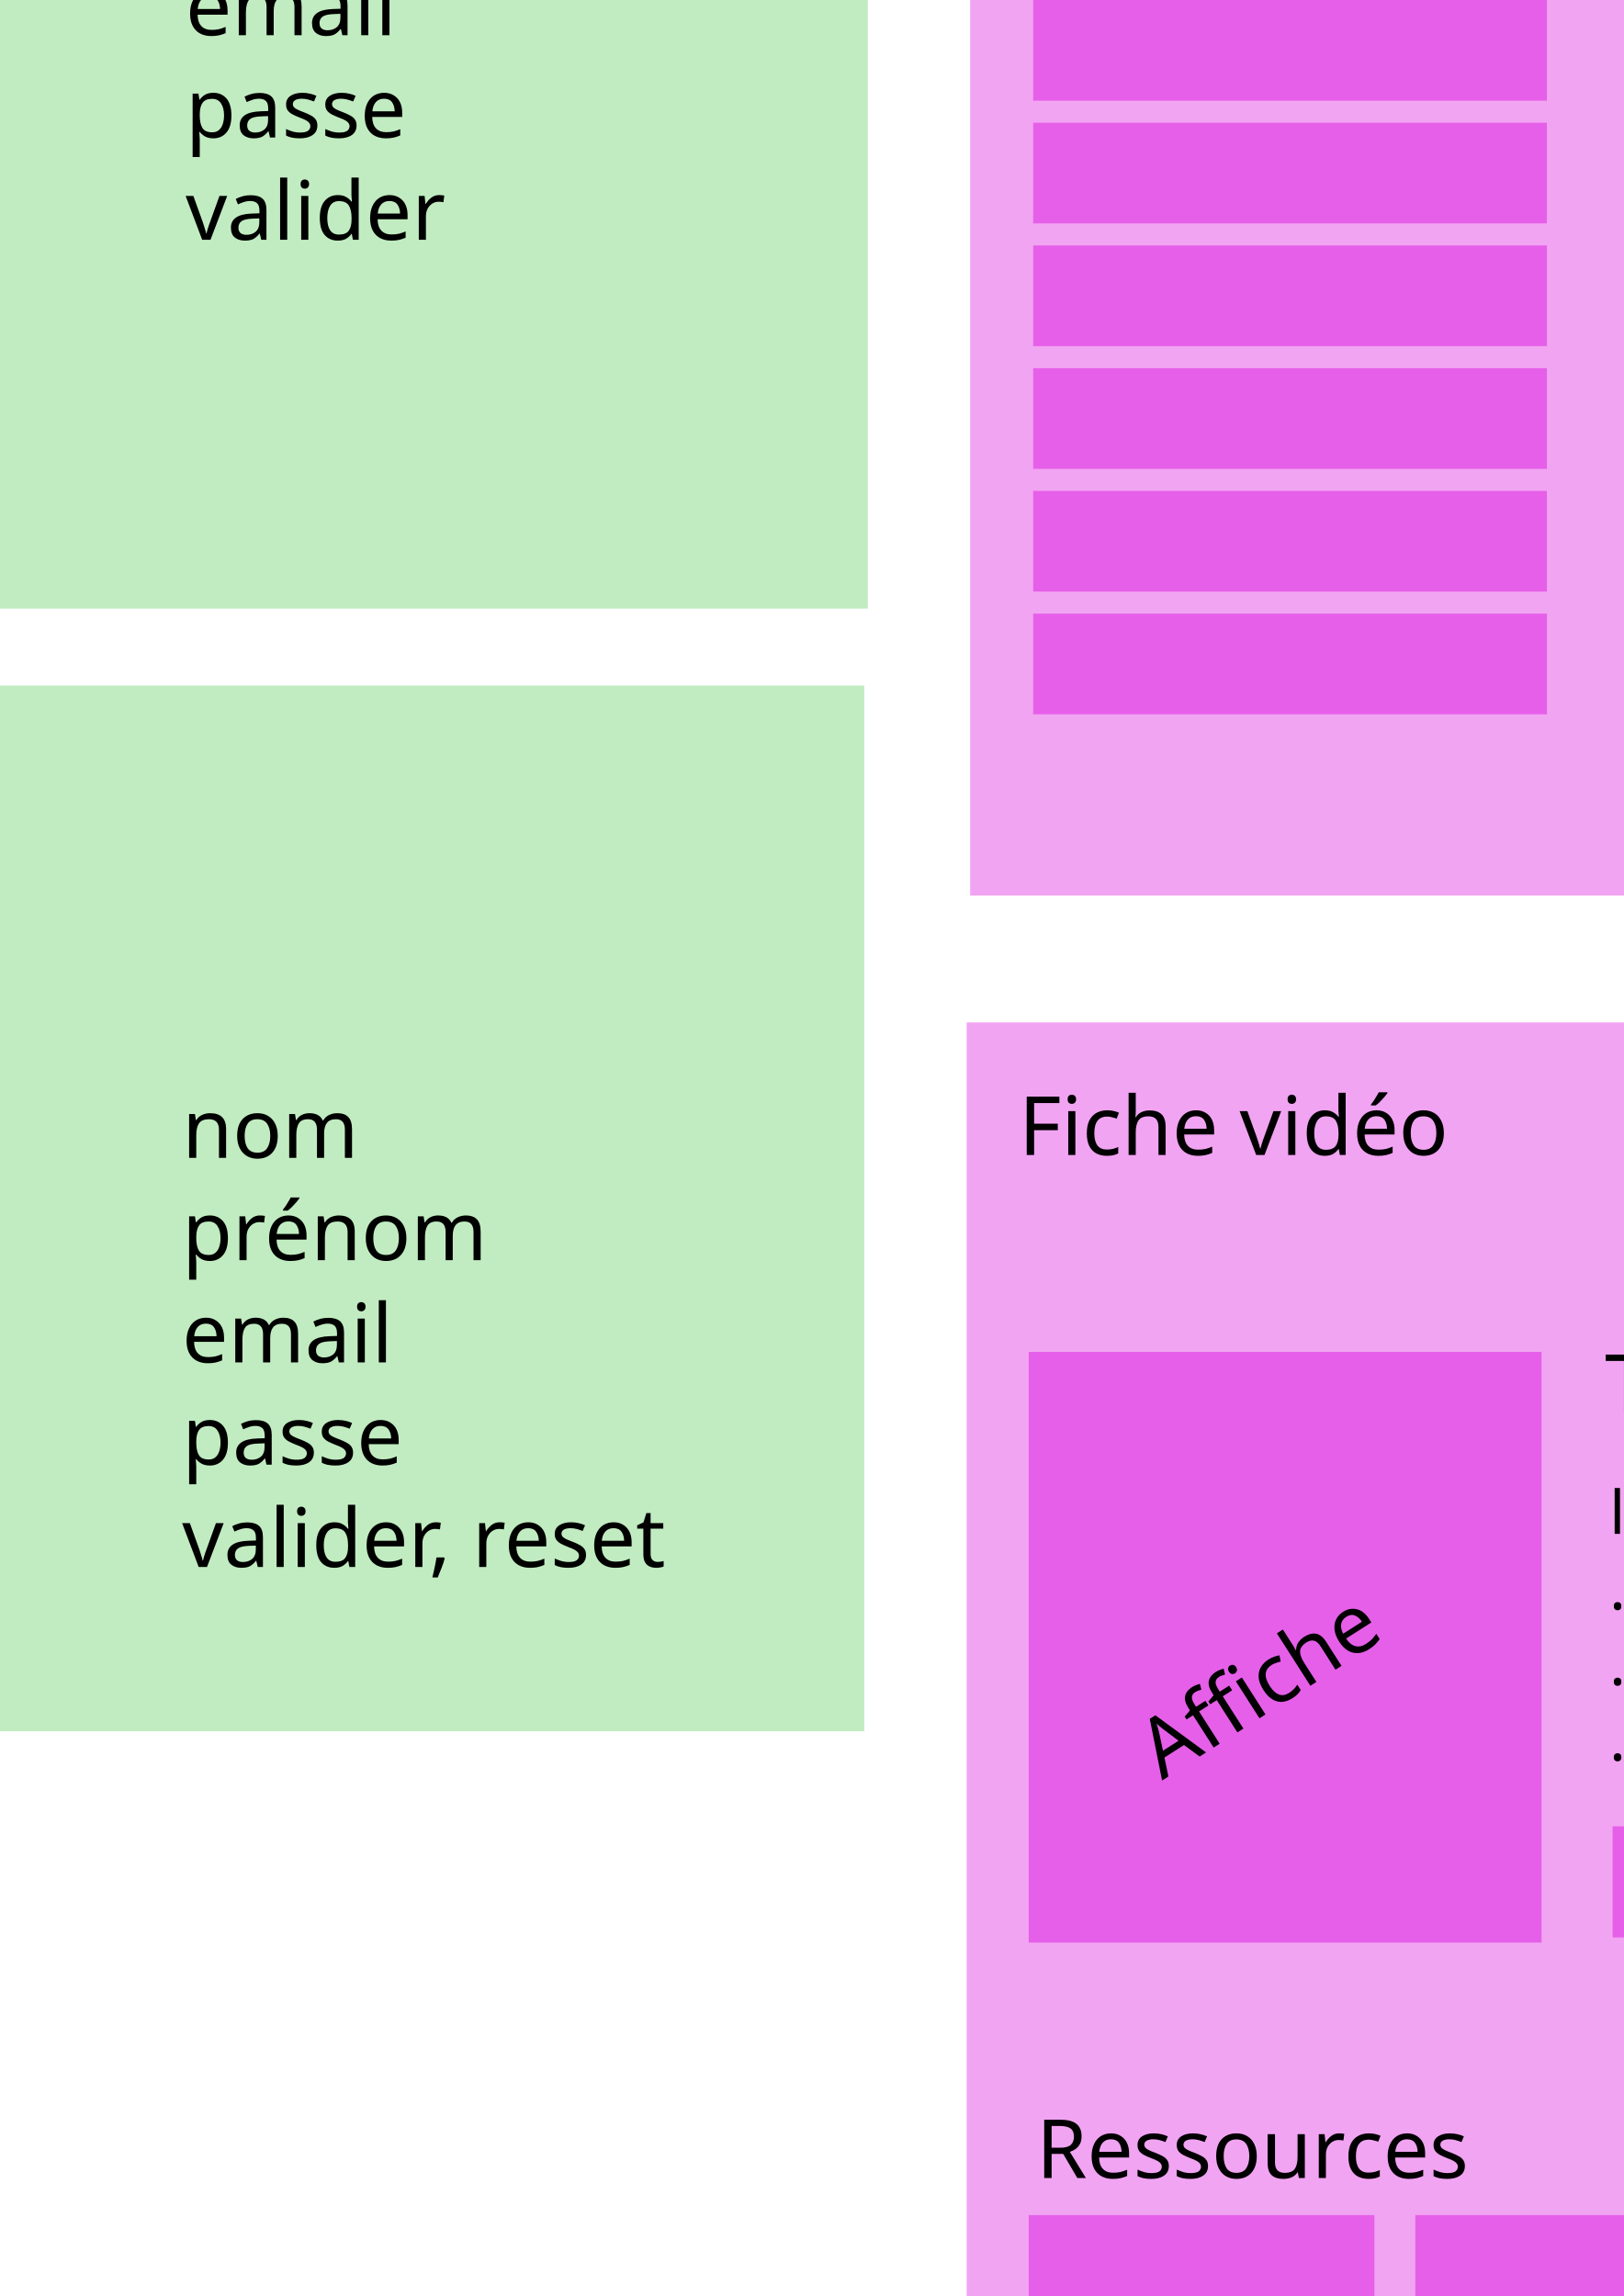
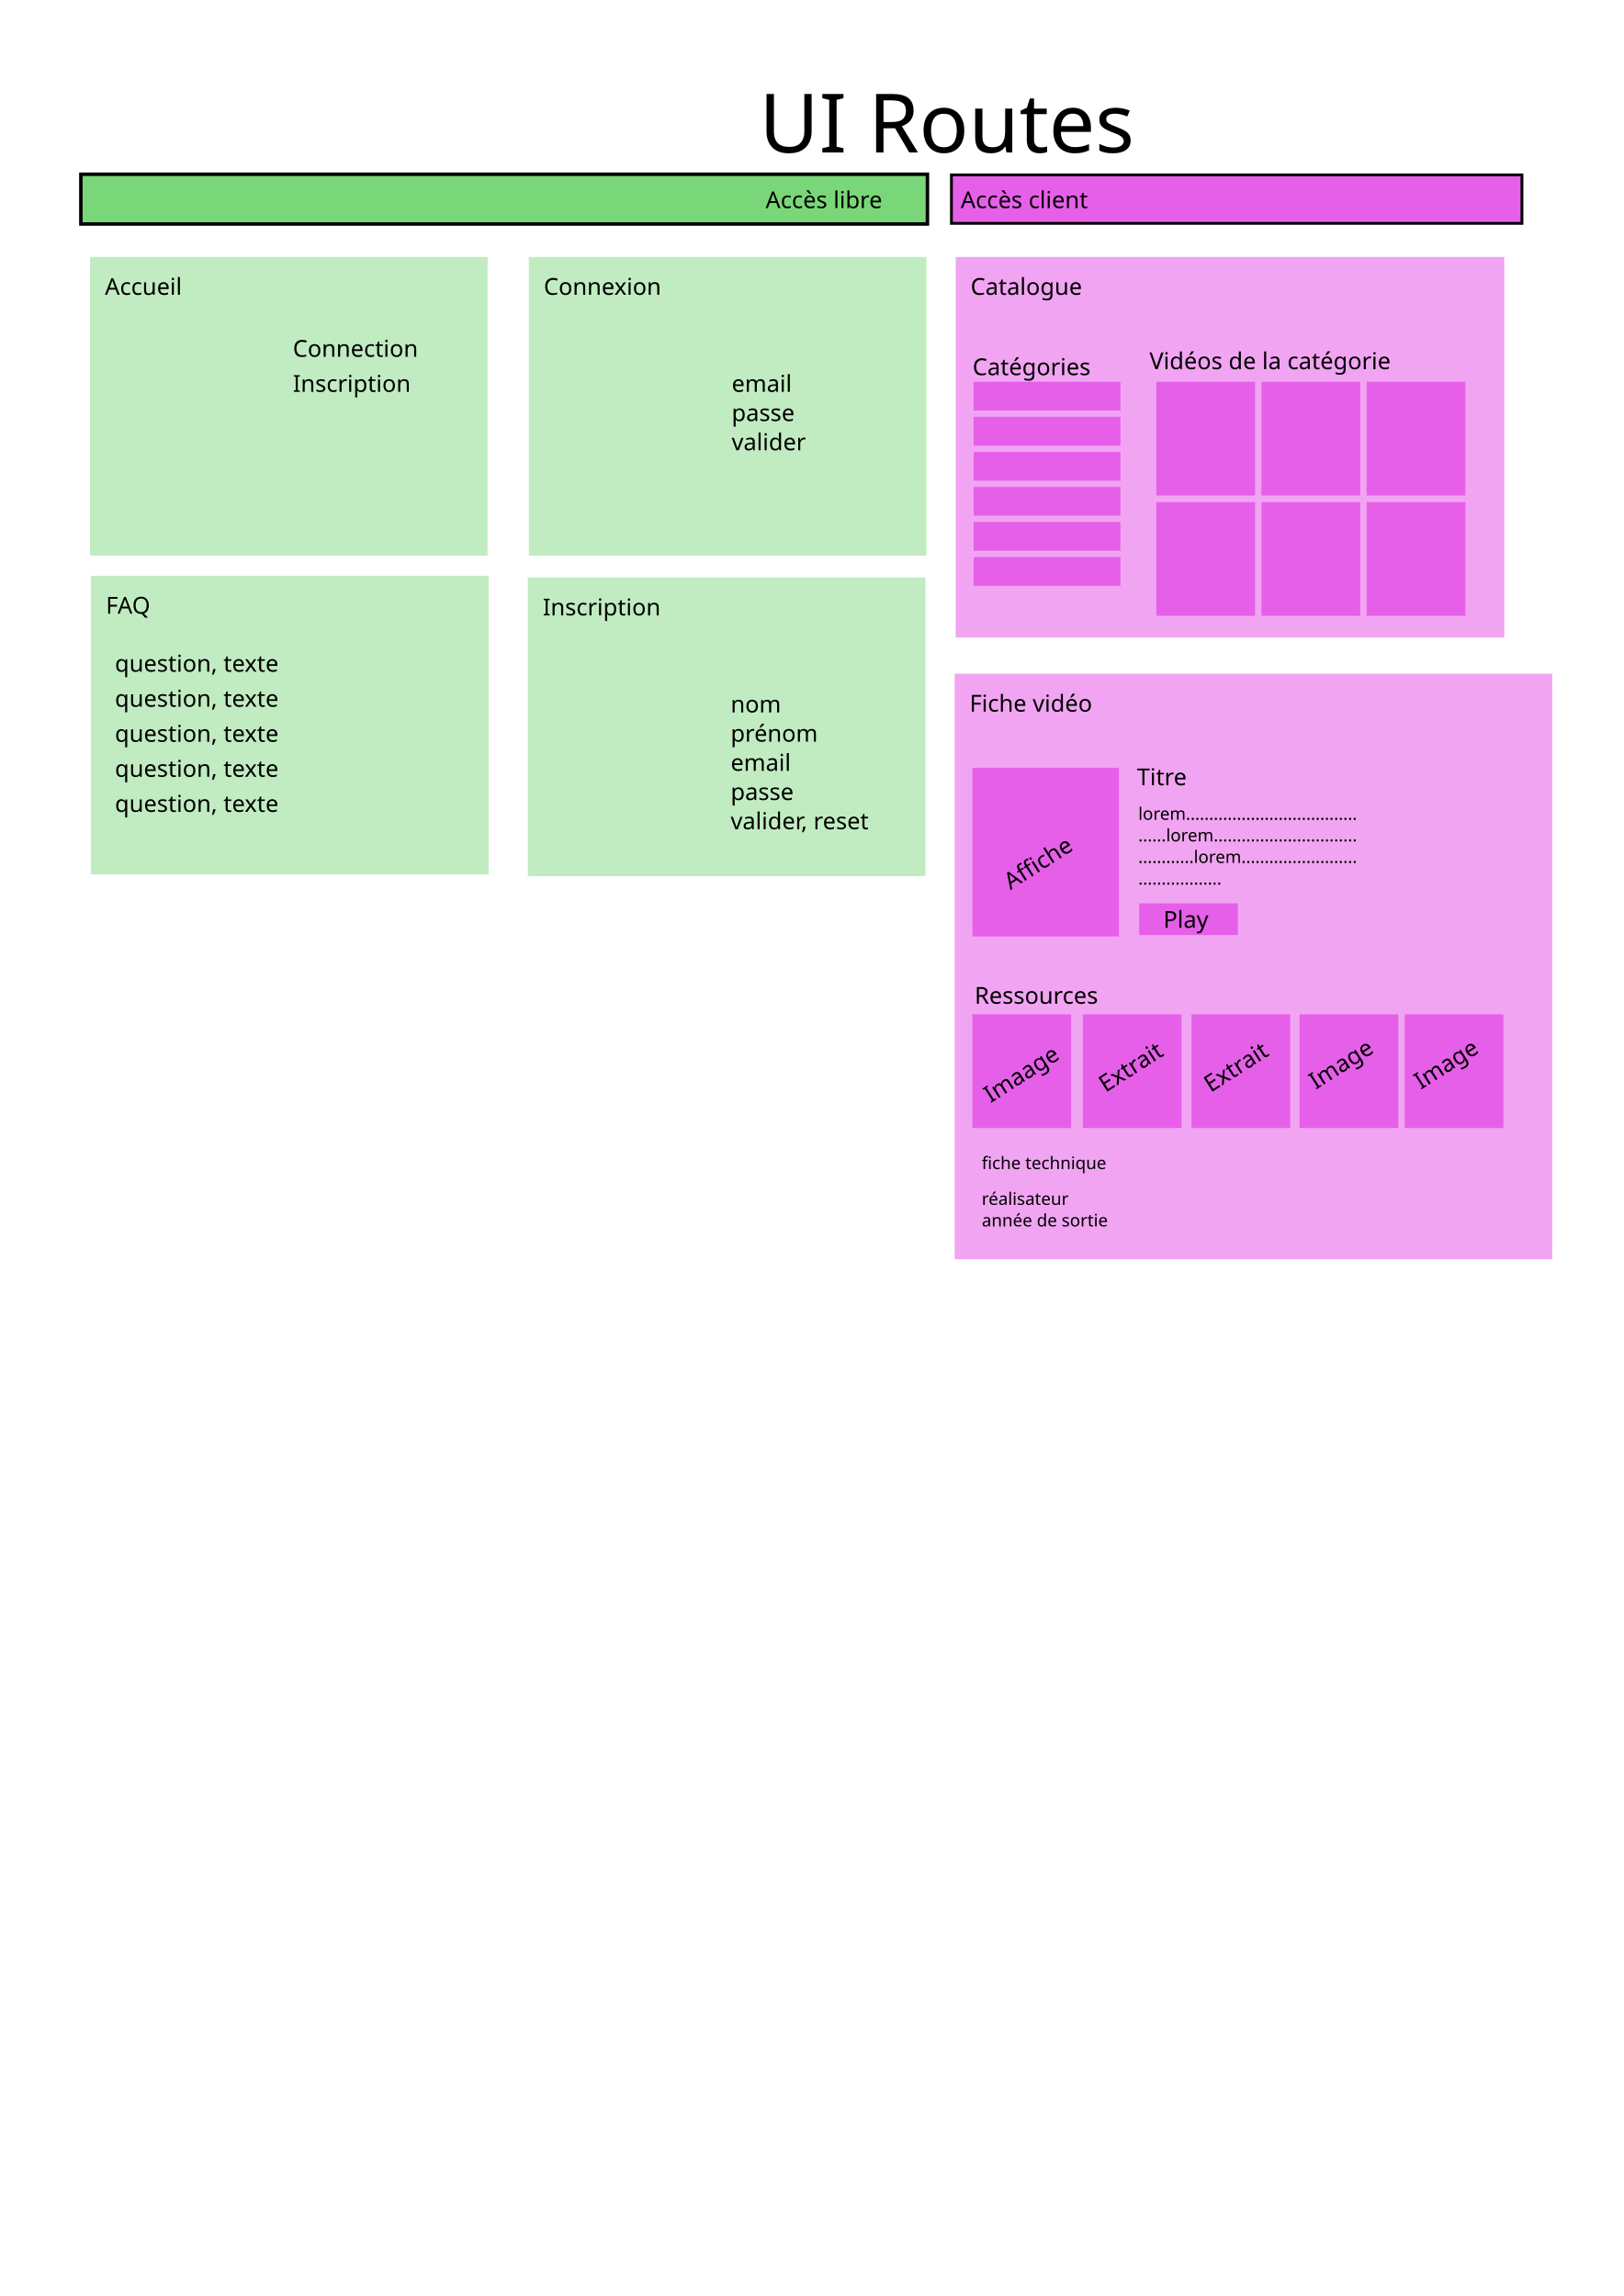
<svg xmlns="http://www.w3.org/2000/svg" width="210mm" height="297mm" viewBox="0 0 210 297" version="1.1" id="svg5">
  <defs id="defs2" />
  <g id="layer2">
-     <rect style="fill:#79d779;fill-opacity:1;stroke:#000000;stroke-width:1.576;stroke-miterlimit:4;stroke-dasharray:none;stroke-opacity:1" id="rect21070" width="383.423" height="22.529" x="-270.743" y="-94.009" />
-     <rect style="fill:#c1ecc1;fill-opacity:1;stroke:none;stroke-width:2.646;stroke-miterlimit:4;stroke-dasharray:none" id="rect5256" width="180.084" height="135.262" x="-266.6" y="-56.539" />
-     <text xml:space="preserve" style="font-style:normal;font-weight:normal;font-size:10.583px;line-height:1.25;font-family:sans-serif;fill:#000000;fill-opacity:1;stroke:none;stroke-width:0.265" x="-259.863" y="-39.389" id="text7521">
-       <tspan id="tspan7519" style="stroke-width:0.265" x="-259.863" y="-39.389">Accueil</tspan>
+     <rect style="fill:#79d779;fill-opacity:1;stroke:#000000;stroke-width:0.45;stroke-miterlimit:4;stroke-dasharray:none;stroke-opacity:1" id="rect21070" width="109.49" height="6.433" x="10.46" y="22.541" />
+     <rect style="fill:#c1ecc1;fill-opacity:1;stroke:none;stroke-width:0.756;stroke-miterlimit:4;stroke-dasharray:none" id="rect5256" width="51.425" height="38.625" x="11.643" y="33.241" />
+     <text xml:space="preserve" style="font-style:normal;font-weight:normal;font-size:3.022px;line-height:1.25;font-family:sans-serif;fill:#000000;fill-opacity:1;stroke:none;stroke-width:0.076" x="13.567" y="38.139" id="text7521">
+       <tspan id="tspan7519" style="stroke-width:0.076" x="13.567" y="38.139">Accueil</tspan>
    </text>
-     <text xml:space="preserve" style="font-style:normal;font-weight:normal;font-size:10.583px;line-height:1.25;font-family:sans-serif;fill:#000000;fill-opacity:1;stroke:none;stroke-width:0.265" x="-174.748" y="-11.319" id="text10003">
-       <tspan id="tspan10001" style="stroke-width:0.265" x="-174.748" y="-11.319">Connection</tspan>
+     <text xml:space="preserve" style="font-style:normal;font-weight:normal;font-size:3.022px;line-height:1.25;font-family:sans-serif;fill:#000000;fill-opacity:1;stroke:none;stroke-width:0.076" x="37.872" y="46.154" id="text10003">
+       <tspan id="tspan10001" style="stroke-width:0.076" x="37.872" y="46.154">Connection</tspan>
    </text>
-     <text xml:space="preserve" style="font-style:normal;font-weight:normal;font-size:10.583px;line-height:1.25;font-family:sans-serif;fill:#000000;fill-opacity:1;stroke:none;stroke-width:0.265" x="-174.748" y="4.556" id="text10999">
-       <tspan id="tspan10997" style="stroke-width:0.265" x="-174.748" y="4.556">Inscription</tspan>
+     <text xml:space="preserve" style="font-style:normal;font-weight:normal;font-size:3.022px;line-height:1.25;font-family:sans-serif;fill:#000000;fill-opacity:1;stroke:none;stroke-width:0.076" x="37.872" y="50.687" id="text10999">
+       <tspan id="tspan10997" style="stroke-width:0.076" x="37.872" y="50.687">Inscription</tspan>
    </text>
-     <rect style="fill:#c1ecc1;fill-opacity:1;stroke:none;stroke-width:2.646;stroke-miterlimit:4;stroke-dasharray:none" id="rect12071" width="180.084" height="135.262" x="-67.846" y="-56.539" />
-     <text xml:space="preserve" style="font-style:normal;font-weight:normal;font-size:10.583px;line-height:1.25;font-family:sans-serif;fill:#000000;fill-opacity:1;stroke:none;stroke-width:0.265" x="-61.109" y="-39.389" id="text12075">
-       <tspan id="tspan12073" style="stroke-width:0.265" x="-61.109" y="-39.389">Connexion</tspan>
+     <rect style="fill:#c1ecc1;fill-opacity:1;stroke:none;stroke-width:0.756;stroke-miterlimit:4;stroke-dasharray:none" id="rect12071" width="51.425" height="38.625" x="68.399" y="33.241" />
+     <text xml:space="preserve" style="font-style:normal;font-weight:normal;font-size:3.022px;line-height:1.25;font-family:sans-serif;fill:#000000;fill-opacity:1;stroke:none;stroke-width:0.076" x="70.323" y="38.139" id="text12075">
+       <tspan id="tspan12073" style="stroke-width:0.076" x="70.323" y="38.139">Connexion</tspan>
    </text>
-     <text xml:space="preserve" style="font-style:normal;font-weight:normal;font-size:10.583px;line-height:1.25;font-family:sans-serif;fill:#000000;fill-opacity:1;stroke:none;stroke-width:0.265" x="24.007" y="4.556" id="text12083">
-       <tspan id="tspan12081" style="stroke-width:0.265" x="24.007" y="4.556">email</tspan>
-       <tspan style="stroke-width:0.265" x="24.007" y="17.786" id="tspan12663">passe</tspan>
-       <tspan style="stroke-width:0.265" x="24.007" y="31.015" id="tspan12665">valider</tspan>
+     <text xml:space="preserve" style="font-style:normal;font-weight:normal;font-size:3.022px;line-height:1.25;font-family:sans-serif;fill:#000000;fill-opacity:1;stroke:none;stroke-width:0.076" x="94.628" y="50.687" id="text12083">
+       <tspan id="tspan12081" style="stroke-width:0.076" x="94.628" y="50.687">email</tspan>
+       <tspan style="stroke-width:0.076" x="94.628" y="54.465" id="tspan12663">passe</tspan>
+       <tspan style="stroke-width:0.076" x="94.628" y="58.243" id="tspan12665">valider</tspan>
    </text>
-     <rect style="fill:#c1ecc1;fill-opacity:1;stroke:none;stroke-width:2.646;stroke-miterlimit:4;stroke-dasharray:none" id="rect13077" width="180.084" height="135.262" x="-68.299" y="88.684" />
-     <text xml:space="preserve" style="font-style:normal;font-weight:normal;font-size:10.583px;line-height:1.25;font-family:sans-serif;fill:#000000;fill-opacity:1;stroke:none;stroke-width:0.265" x="-61.562" y="105.834" id="text13081">
-       <tspan id="tspan13079" style="stroke-width:0.265" x="-61.562" y="105.834">Inscription</tspan>
+     <rect style="fill:#c1ecc1;fill-opacity:1;stroke:none;stroke-width:0.756;stroke-miterlimit:4;stroke-dasharray:none" id="rect13077" width="51.425" height="38.625" x="68.27" y="74.711" />
+     <text xml:space="preserve" style="font-style:normal;font-weight:normal;font-size:3.022px;line-height:1.25;font-family:sans-serif;fill:#000000;fill-opacity:1;stroke:none;stroke-width:0.076" x="70.193" y="79.608" id="text13081">
+       <tspan id="tspan13079" style="stroke-width:0.076" x="70.193" y="79.608">Inscription</tspan>
    </text>
-     <text xml:space="preserve" style="font-style:normal;font-weight:normal;font-size:10.583px;line-height:1.25;font-family:sans-serif;fill:#000000;fill-opacity:1;stroke:none;stroke-width:0.265" x="23.554" y="149.779" id="text13089">
-       <tspan style="stroke-width:0.265" x="23.554" y="149.779" id="tspan13087">nom </tspan>
-       <tspan style="stroke-width:0.265" x="23.554" y="163.008" id="tspan16160">prénom</tspan>
-       <tspan style="stroke-width:0.265" x="23.554" y="176.237" id="tspan16162">email</tspan>
-       <tspan style="stroke-width:0.265" x="23.554" y="189.467" id="tspan16166">passe</tspan>
-       <tspan style="stroke-width:0.265" x="23.554" y="202.696" id="tspan16168">valider, reset</tspan>
+     <text xml:space="preserve" style="font-style:normal;font-weight:normal;font-size:3.022px;line-height:1.25;font-family:sans-serif;fill:#000000;fill-opacity:1;stroke:none;stroke-width:0.076" x="94.499" y="92.157" id="text13089">
+       <tspan style="stroke-width:0.076" x="94.499" y="92.157" id="tspan13087">nom </tspan>
+       <tspan style="stroke-width:0.076" x="94.499" y="95.935" id="tspan16160">prénom</tspan>
+       <tspan style="stroke-width:0.076" x="94.499" y="99.713" id="tspan16162">email</tspan>
+       <tspan style="stroke-width:0.076" x="94.499" y="103.49" id="tspan16166">passe</tspan>
+       <tspan style="stroke-width:0.076" x="94.499" y="107.268" id="tspan16168">valider, reset</tspan>
    </text>
-     <text xml:space="preserve" style="font-style:normal;font-weight:normal;font-size:10.583px;line-height:1.25;font-family:sans-serif;fill:#000000;fill-opacity:1;stroke:none;stroke-width:0.265" x="39.389" y="-78.669" id="text20856">
-       <tspan id="tspan20854" style="stroke-width:0.265" x="39.389" y="-78.669">Accès libre</tspan>
+     <text xml:space="preserve" style="font-style:normal;font-weight:normal;font-size:3.022px;line-height:1.25;font-family:sans-serif;fill:#000000;fill-opacity:1;stroke:none;stroke-width:0.076" x="99.021" y="26.922" id="text20856">
+       <tspan id="tspan20854" style="stroke-width:0.076" x="99.021" y="26.922">Accès libre</tspan>
    </text>
-     <rect style="fill:#e65fe9;fill-opacity:1;stroke:#000000;stroke-width:1.277;stroke-miterlimit:4;stroke-dasharray:none;stroke-opacity:1" id="rect21072" width="258.395" height="21.962" x="123.546" y="-93.725" />
-     <text xml:space="preserve" style="font-style:normal;font-weight:normal;font-size:10.583px;line-height:1.25;font-family:sans-serif;fill:#000000;fill-opacity:1;stroke:none;stroke-width:0.265" x="127.736" y="-78.669" id="text21076">
-       <tspan id="tspan21074" style="stroke-width:0.265" x="127.736" y="-78.669">Accès client</tspan>
+     <rect style="fill:#e65fe9;fill-opacity:1;stroke:#000000;stroke-width:0.365;stroke-miterlimit:4;stroke-dasharray:none;stroke-opacity:1" id="rect21072" width="73.787" height="6.271" x="123.053" y="22.622" />
+     <text xml:space="preserve" style="font-style:normal;font-weight:normal;font-size:3.022px;line-height:1.25;font-family:sans-serif;fill:#000000;fill-opacity:1;stroke:none;stroke-width:0.076" x="124.249" y="26.922" id="text21076">
+       <tspan id="tspan21074" style="stroke-width:0.076" x="124.249" y="26.922">Accès client</tspan>
    </text>
-     <rect style="fill:#c1ecc1;fill-opacity:1;stroke:none;stroke-width:2.646;stroke-miterlimit:4;stroke-dasharray:none" id="rect22962" width="180.084" height="135.262" x="-266.148" y="87.886" />
-     <text xml:space="preserve" style="font-style:normal;font-weight:normal;font-size:10.583px;line-height:1.25;font-family:sans-serif;fill:#000000;fill-opacity:1;stroke:none;stroke-width:0.265" x="-259.411" y="105.037" id="text22966">
-       <tspan id="tspan22964" style="stroke-width:0.265" x="-259.411" y="105.037">FAQ</tspan>
+     <rect style="fill:#c1ecc1;fill-opacity:1;stroke:none;stroke-width:0.756;stroke-miterlimit:4;stroke-dasharray:none" id="rect22962" width="51.425" height="38.625" x="11.772" y="74.483" />
+     <text xml:space="preserve" style="font-style:normal;font-weight:normal;font-size:3.022px;line-height:1.25;font-family:sans-serif;fill:#000000;fill-opacity:1;stroke:none;stroke-width:0.076" x="13.696" y="79.381" id="text22966">
+       <tspan id="tspan22964" style="stroke-width:0.076" x="13.696" y="79.381">FAQ</tspan>
    </text>
-     <text xml:space="preserve" style="font-style:normal;font-weight:normal;font-size:10.583px;line-height:1.25;font-family:sans-serif;fill:#000000;fill-opacity:1;stroke:none;stroke-width:0.265" x="-255.336" y="131.325" id="text22974">
-       <tspan style="stroke-width:0.265" x="-255.336" y="131.325" id="tspan22972">question, texte</tspan>
+     <text xml:space="preserve" style="font-style:normal;font-weight:normal;font-size:3.022px;line-height:1.25;font-family:sans-serif;fill:#000000;fill-opacity:1;stroke:none;stroke-width:0.076" x="14.859" y="86.887" id="text22974">
+       <tspan style="stroke-width:0.076" x="14.859" y="86.887" id="tspan22972">question, texte</tspan>
    </text>
-     <text xml:space="preserve" style="font-style:normal;font-weight:normal;font-size:10.583px;line-height:1.25;font-family:sans-serif;fill:#000000;fill-opacity:1;stroke:none;stroke-width:0.265" x="-255.336" y="147.2" id="text24375">
-       <tspan style="stroke-width:0.265" x="-255.336" y="147.2" id="tspan24373">question, texte</tspan>
+     <text xml:space="preserve" style="font-style:normal;font-weight:normal;font-size:3.022px;line-height:1.25;font-family:sans-serif;fill:#000000;fill-opacity:1;stroke:none;stroke-width:0.076" x="14.859" y="91.421" id="text24375">
+       <tspan style="stroke-width:0.076" x="14.859" y="91.421" id="tspan24373">question, texte</tspan>
    </text>
-     <text xml:space="preserve" style="font-style:normal;font-weight:normal;font-size:10.583px;line-height:1.25;font-family:sans-serif;fill:#000000;fill-opacity:1;stroke:none;stroke-width:0.265" x="-255.336" y="163.075" id="text24379">
-       <tspan style="stroke-width:0.265" x="-255.336" y="163.075" id="tspan24377">question, texte</tspan>
+     <text xml:space="preserve" style="font-style:normal;font-weight:normal;font-size:3.022px;line-height:1.25;font-family:sans-serif;fill:#000000;fill-opacity:1;stroke:none;stroke-width:0.076" x="14.859" y="95.954" id="text24379">
+       <tspan style="stroke-width:0.076" x="14.859" y="95.954" id="tspan24377">question, texte</tspan>
    </text>
-     <text xml:space="preserve" style="font-style:normal;font-weight:normal;font-size:10.583px;line-height:1.25;font-family:sans-serif;fill:#000000;fill-opacity:1;stroke:none;stroke-width:0.265" x="-255.336" y="178.95" id="text24383">
-       <tspan style="stroke-width:0.265" x="-255.336" y="178.95" id="tspan24381">question, texte</tspan>
+     <text xml:space="preserve" style="font-style:normal;font-weight:normal;font-size:3.022px;line-height:1.25;font-family:sans-serif;fill:#000000;fill-opacity:1;stroke:none;stroke-width:0.076" x="14.859" y="100.487" id="text24383">
+       <tspan style="stroke-width:0.076" x="14.859" y="100.487" id="tspan24381">question, texte</tspan>
    </text>
-     <text xml:space="preserve" style="font-style:normal;font-weight:normal;font-size:10.583px;line-height:1.25;font-family:sans-serif;fill:#000000;fill-opacity:1;stroke:none;stroke-width:0.265" x="-255.336" y="194.825" id="text24387">
-       <tspan style="stroke-width:0.265" x="-255.336" y="194.825" id="tspan24385">question, texte</tspan>
+     <text xml:space="preserve" style="font-style:normal;font-weight:normal;font-size:3.022px;line-height:1.25;font-family:sans-serif;fill:#000000;fill-opacity:1;stroke:none;stroke-width:0.076" x="14.859" y="105.02" id="text24387">
+       <tspan style="stroke-width:0.076" x="14.859" y="105.02" id="tspan24385">question, texte</tspan>
    </text>
-     <rect style="fill:#f1a4f2;fill-opacity:1;stroke:none;stroke-width:3.508;stroke-miterlimit:4;stroke-dasharray:none" id="rect24481" width="248.448" height="172.387" x="125.476" y="-56.539" />
-     <text xml:space="preserve" style="font-style:normal;font-weight:normal;font-size:10.583px;line-height:1.25;font-family:sans-serif;fill:#000000;fill-opacity:1;stroke:none;stroke-width:0.265" x="132.213" y="-39.389" id="text24485">
-       <tspan id="tspan24483" style="stroke-width:0.265" x="132.213" y="-39.389">Catalogue</tspan>
+     <rect style="fill:#f1a4f2;fill-opacity:1;stroke:none;stroke-width:1.002;stroke-miterlimit:4;stroke-dasharray:none" id="rect24481" width="70.947" height="49.227" x="123.604" y="33.241" />
+     <text xml:space="preserve" style="font-style:normal;font-weight:normal;font-size:3.022px;line-height:1.25;font-family:sans-serif;fill:#000000;fill-opacity:1;stroke:none;stroke-width:0.076" x="125.528" y="38.139" id="text24485">
+       <tspan id="tspan24483" style="stroke-width:0.076" x="125.528" y="38.139">Catalogue</tspan>
    </text>
-     <text xml:space="preserve" style="font-style:normal;font-weight:normal;font-size:10.583px;line-height:1.25;font-family:sans-serif;fill:#000000;fill-opacity:1;stroke:none;stroke-width:0.265" x="133.118" y="-2.999" id="text29279">
-       <tspan id="tspan29277" style="stroke-width:0.265" x="133.118" y="-2.999">Catégories</tspan>
+     <text xml:space="preserve" style="font-style:normal;font-weight:normal;font-size:3.022px;line-height:1.25;font-family:sans-serif;fill:#000000;fill-opacity:1;stroke:none;stroke-width:0.076" x="125.786" y="48.53" id="text29279">
+       <tspan id="tspan29277" style="stroke-width:0.076" x="125.786" y="48.53">Catégories</tspan>
    </text>
-     <rect style="fill:#e65fe9;fill-opacity:1;stroke:none;stroke-width:0.499;stroke-miterlimit:4;stroke-dasharray:none" id="rect29925" width="66.445" height="13.022" x="133.625" y="0" />
-     <rect style="fill:#e65fe9;fill-opacity:1;stroke:none;stroke-width:0.499;stroke-miterlimit:4;stroke-dasharray:none" id="rect30056" width="66.445" height="13.022" x="133.625" y="15.875" />
-     <rect style="fill:#e65fe9;fill-opacity:1;stroke:none;stroke-width:0.499;stroke-miterlimit:4;stroke-dasharray:none" id="rect30058" width="66.445" height="13.022" x="133.625" y="31.75" />
-     <rect style="fill:#e65fe9;fill-opacity:1;stroke:none;stroke-width:0.499;stroke-miterlimit:4;stroke-dasharray:none" id="rect30060" width="66.445" height="13.022" x="133.625" y="47.625" />
-     <text xml:space="preserve" style="font-style:normal;font-weight:normal;font-size:10.583px;line-height:1.25;font-family:sans-serif;fill:#000000;fill-opacity:1;stroke:none;stroke-width:0.265" x="213.254" y="-5.715" id="text30064">
-       <tspan id="tspan30062" style="stroke-width:0.265" x="213.254" y="-5.715">Vidéos de la catégorie</tspan>
+     <rect style="fill:#e65fe9;fill-opacity:1;stroke:none;stroke-width:0.142;stroke-miterlimit:4;stroke-dasharray:none" id="rect29925" width="18.974" height="3.718" x="125.931" y="49.386" />
+     <rect style="fill:#e65fe9;fill-opacity:1;stroke:none;stroke-width:0.142;stroke-miterlimit:4;stroke-dasharray:none" id="rect30056" width="18.974" height="3.718" x="125.931" y="53.92" />
+     <rect style="fill:#e65fe9;fill-opacity:1;stroke:none;stroke-width:0.142;stroke-miterlimit:4;stroke-dasharray:none" id="rect30058" width="18.974" height="3.718" x="125.931" y="58.453" />
+     <rect style="fill:#e65fe9;fill-opacity:1;stroke:none;stroke-width:0.142;stroke-miterlimit:4;stroke-dasharray:none" id="rect30060" width="18.974" height="3.718" x="125.931" y="62.986" />
+     <text xml:space="preserve" style="font-style:normal;font-weight:normal;font-size:3.022px;line-height:1.25;font-family:sans-serif;fill:#000000;fill-opacity:1;stroke:none;stroke-width:0.076" x="148.67" y="47.754" id="text30064">
+       <tspan id="tspan30062" style="stroke-width:0.076" x="148.67" y="47.754">Vidéos de la catégorie</tspan>
    </text>
-     <rect style="fill:#e65fe9;fill-opacity:1;stroke:none;stroke-width:0.814;stroke-miterlimit:4;stroke-dasharray:none" id="rect30564" width="44.714" height="51.505" x="216.35" y="0" />
-     <rect style="fill:#e65fe9;fill-opacity:1;stroke:none;stroke-width:0.814;stroke-miterlimit:4;stroke-dasharray:none" id="rect30566" width="44.714" height="51.505" x="263.975" y="0" />
-     <rect style="fill:#e65fe9;fill-opacity:1;stroke:none;stroke-width:0.814;stroke-miterlimit:4;stroke-dasharray:none" id="rect30568" width="44.714" height="51.505" x="311.6" y="0" />
-     <rect style="fill:#e65fe9;fill-opacity:1;stroke:none;stroke-width:0.814;stroke-miterlimit:4;stroke-dasharray:none" id="rect30570" width="44.714" height="51.505" x="216.35" y="54.504" />
-     <rect style="fill:#e65fe9;fill-opacity:1;stroke:none;stroke-width:0.814;stroke-miterlimit:4;stroke-dasharray:none" id="rect30572" width="44.714" height="51.505" x="263.975" y="54.504" />
-     <rect style="fill:#e65fe9;fill-opacity:1;stroke:none;stroke-width:0.814;stroke-miterlimit:4;stroke-dasharray:none" id="rect30574" width="44.714" height="51.505" x="311.6" y="54.504" />
-     <rect style="fill:#e65fe9;fill-opacity:1;stroke:none;stroke-width:0.499;stroke-miterlimit:4;stroke-dasharray:none" id="rect30576" width="66.445" height="13.022" x="133.625" y="63.5" />
-     <rect style="fill:#e65fe9;fill-opacity:1;stroke:none;stroke-width:0.499;stroke-miterlimit:4;stroke-dasharray:none" id="rect30578" width="66.445" height="13.022" x="133.625" y="79.375" />
-     <rect style="fill:#f1a4f2;fill-opacity:1;stroke:none;stroke-width:4.542;stroke-miterlimit:4;stroke-dasharray:none" id="rect30645" width="270.633" height="265.2" x="125.023" y="132.255" />
-     <text xml:space="preserve" style="font-style:normal;font-weight:normal;font-size:10.583px;line-height:1.25;font-family:sans-serif;fill:#000000;fill-opacity:1;stroke:none;stroke-width:0.265" x="131.76" y="149.405" id="text30649">
-       <tspan id="tspan30647" style="stroke-width:0.265" x="131.76" y="149.405">Fiche vidéo</tspan>
+     <rect style="fill:#e65fe9;fill-opacity:1;stroke:none;stroke-width:0.232;stroke-miterlimit:4;stroke-dasharray:none" id="rect30564" width="12.768" height="14.708" x="149.554" y="49.386" />
+     <rect style="fill:#e65fe9;fill-opacity:1;stroke:none;stroke-width:0.232;stroke-miterlimit:4;stroke-dasharray:none" id="rect30566" width="12.768" height="14.708" x="163.153" y="49.386" />
+     <rect style="fill:#e65fe9;fill-opacity:1;stroke:none;stroke-width:0.232;stroke-miterlimit:4;stroke-dasharray:none" id="rect30568" width="12.768" height="14.708" x="176.753" y="49.386" />
+     <rect style="fill:#e65fe9;fill-opacity:1;stroke:none;stroke-width:0.232;stroke-miterlimit:4;stroke-dasharray:none" id="rect30570" width="12.768" height="14.708" x="149.554" y="64.951" />
+     <rect style="fill:#e65fe9;fill-opacity:1;stroke:none;stroke-width:0.232;stroke-miterlimit:4;stroke-dasharray:none" id="rect30572" width="12.768" height="14.708" x="163.153" y="64.951" />
+     <rect style="fill:#e65fe9;fill-opacity:1;stroke:none;stroke-width:0.232;stroke-miterlimit:4;stroke-dasharray:none" id="rect30574" width="12.768" height="14.708" x="176.753" y="64.951" />
+     <rect style="fill:#e65fe9;fill-opacity:1;stroke:none;stroke-width:0.142;stroke-miterlimit:4;stroke-dasharray:none" id="rect30576" width="18.974" height="3.718" x="125.931" y="67.519" />
+     <rect style="fill:#e65fe9;fill-opacity:1;stroke:none;stroke-width:0.142;stroke-miterlimit:4;stroke-dasharray:none" id="rect30578" width="18.974" height="3.718" x="125.931" y="72.053" />
+     <rect style="fill:#f1a4f2;fill-opacity:1;stroke:none;stroke-width:1.297;stroke-miterlimit:4;stroke-dasharray:none" id="rect30645" width="77.282" height="75.73" x="123.474" y="87.153" />
+     <text xml:space="preserve" style="font-style:normal;font-weight:normal;font-size:3.022px;line-height:1.25;font-family:sans-serif;fill:#000000;fill-opacity:1;stroke:none;stroke-width:0.076" x="125.398" y="92.05" id="text30649">
+       <tspan id="tspan30647" style="stroke-width:0.076" x="125.398" y="92.05">Fiche vidéo</tspan>
    </text>
-     <text xml:space="preserve" style="font-style:normal;font-weight:normal;font-size:10.583px;line-height:1.25;font-family:sans-serif;fill:#000000;fill-opacity:1;stroke:none;stroke-width:0.265" x="207.567" y="182.767" id="text32129">
-       <tspan style="stroke-width:0.265" x="207.567" y="182.767" id="tspan32155">Titre</tspan>
+     <text xml:space="preserve" style="font-style:normal;font-weight:normal;font-size:3.022px;line-height:1.25;font-family:sans-serif;fill:#000000;fill-opacity:1;stroke:none;stroke-width:0.076" x="147.046" y="101.577" id="text32129">
+       <tspan style="stroke-width:0.076" x="147.046" y="101.577" id="tspan32155">Titre</tspan>
    </text>
-     <rect style="fill:#e65fe9;fill-opacity:1;stroke:none;stroke-width:0.814;stroke-miterlimit:4;stroke-dasharray:none" id="rect35939" width="44.714" height="51.505" x="133.045" y="286.533" />
-     <rect style="fill:#e65fe9;fill-opacity:1;stroke:none;stroke-width:0.814;stroke-miterlimit:4;stroke-dasharray:none" id="rect35941" width="44.714" height="51.505" x="183.05" y="286.533" />
-     <rect style="fill:#e65fe9;fill-opacity:1;stroke:none;stroke-width:0.814;stroke-miterlimit:4;stroke-dasharray:none" id="rect35943" width="44.714" height="51.505" x="232.263" y="286.533" />
-     <text xml:space="preserve" style="font-style:normal;font-weight:normal;font-size:10.583px;line-height:1.25;font-family:sans-serif;fill:#000000;fill-opacity:1;stroke:none;stroke-width:0.265" x="134.024" y="281.744" id="text35947">
-       <tspan id="tspan35945" style="stroke-width:0.265" x="134.024" y="281.744">Ressources</tspan>
+     <rect style="fill:#e65fe9;fill-opacity:1;stroke:none;stroke-width:0.232;stroke-miterlimit:4;stroke-dasharray:none" id="rect35939" width="12.768" height="14.708" x="125.765" y="131.208" />
+     <rect style="fill:#e65fe9;fill-opacity:1;stroke:none;stroke-width:0.232;stroke-miterlimit:4;stroke-dasharray:none" id="rect35941" width="12.768" height="14.708" x="140.045" y="131.208" />
+     <rect style="fill:#e65fe9;fill-opacity:1;stroke:none;stroke-width:0.232;stroke-miterlimit:4;stroke-dasharray:none" id="rect35943" width="12.768" height="14.708" x="154.098" y="131.208" />
+     <text xml:space="preserve" style="font-style:normal;font-weight:normal;font-size:3.022px;line-height:1.25;font-family:sans-serif;fill:#000000;fill-opacity:1;stroke:none;stroke-width:0.076" x="126.045" y="129.841" id="text35947">
+       <tspan id="tspan35945" style="stroke-width:0.076" x="126.045" y="129.841">Ressources</tspan>
    </text>
-     <text xml:space="preserve" style="font-style:normal;font-weight:normal;font-size:10.583px;line-height:1.25;font-family:sans-serif;fill:#000000;fill-opacity:1;stroke:none;stroke-width:0.265" x="-56.972" y="351.442" id="text43721" transform="rotate(-32.58069)">
-       <tspan style="stroke-width:0.265" x="-56.972" y="351.442" id="tspan43719">Imaage</tspan>
+     <text xml:space="preserve" style="font-style:normal;font-weight:normal;font-size:3.022px;line-height:1.25;font-family:sans-serif;fill:#000000;fill-opacity:1;stroke:none;stroke-width:0.076" x="31.098" y="189.237" id="text43721" transform="rotate(-32.58069)">
+       <tspan style="stroke-width:0.076" x="31.098" y="189.237" id="tspan43719">Imaage</tspan>
    </text>
-     <text xml:space="preserve" style="font-style:normal;font-weight:normal;font-size:7.819px;line-height:1.25;font-family:sans-serif;fill:#000000;fill-opacity:1;stroke:none;stroke-width:0.195" x="137.274" y="372.845" id="text45795">
-       <tspan style="stroke-width:0.195" x="137.274" y="372.845" id="tspan45793">réalisateur</tspan>
-       <tspan style="stroke-width:0.195" x="137.274" y="382.619" id="tspan46203">année de sortie</tspan>
+     <text xml:space="preserve" style="font-style:normal;font-weight:normal;font-size:2.233px;line-height:1.25;font-family:sans-serif;fill:#000000;fill-opacity:1;stroke:none;stroke-width:0.056" x="126.973" y="155.856" id="text45795">
+       <tspan style="stroke-width:0.056" x="126.973" y="155.856" id="tspan45793">réalisateur</tspan>
+       <tspan style="stroke-width:0.056" x="126.973" y="158.647" id="tspan46203">année de sortie</tspan>
    </text>
-     <text xml:space="preserve" style="font-style:normal;font-weight:normal;font-size:10.583px;line-height:1.25;font-family:sans-serif;fill:#000000;fill-opacity:1;stroke:none;stroke-width:0.265" x="-10.557" y="375.499" id="text47806" transform="rotate(-32.58069)">
-       <tspan style="stroke-width:0.265" x="-10.557" y="375.499" id="tspan47804">Extrait</tspan>
+     <text xml:space="preserve" style="font-style:normal;font-weight:normal;font-size:3.022px;line-height:1.25;font-family:sans-serif;fill:#000000;fill-opacity:1;stroke:none;stroke-width:0.076" x="44.352" y="196.106" id="text47806" transform="rotate(-32.58069)">
+       <tspan style="stroke-width:0.076" x="44.352" y="196.106" id="tspan47804">Extrait</tspan>
    </text>
-     <text xml:space="preserve" style="font-style:normal;font-weight:normal;font-size:10.583px;line-height:1.25;font-family:sans-serif;fill:#000000;fill-opacity:1;stroke:none;stroke-width:0.265" x="29.574" y="401.144" id="text50102" transform="rotate(-32.58069)">
-       <tspan style="stroke-width:0.265" x="29.574" y="401.144" id="tspan50100">Extrait</tspan>
+     <text xml:space="preserve" style="font-style:normal;font-weight:normal;font-size:3.022px;line-height:1.25;font-family:sans-serif;fill:#000000;fill-opacity:1;stroke:none;stroke-width:0.076" x="55.812" y="203.43" id="text50102" transform="rotate(-32.58069)">
+       <tspan style="stroke-width:0.076" x="55.812" y="203.43" id="tspan50100">Extrait</tspan>
    </text>
-     <rect style="fill:#e65fe9;fill-opacity:1;stroke:none;stroke-width:0.43;stroke-miterlimit:4;stroke-dasharray:none" id="rect52578" width="44.714" height="14.379" x="208.562" y="236.244" />
-     <text xml:space="preserve" style="font-style:normal;font-weight:normal;font-size:10.583px;line-height:1.25;font-family:sans-serif;fill:#000000;fill-opacity:1;stroke:none;stroke-width:0.265" x="219.501" y="247.344" id="text51800">
-       <tspan id="tspan51798" style="stroke-width:0.265" x="219.501" y="247.344">Play</tspan>
+     <rect style="fill:#e65fe9;fill-opacity:1;stroke:none;stroke-width:0.123;stroke-miterlimit:4;stroke-dasharray:none" id="rect52578" width="12.768" height="4.106" x="147.33" y="116.848" />
+     <text xml:space="preserve" style="font-style:normal;font-weight:normal;font-size:3.022px;line-height:1.25;font-family:sans-serif;fill:#000000;fill-opacity:1;stroke:none;stroke-width:0.076" x="150.453" y="120.018" id="text51800">
+       <tspan id="tspan51798" style="stroke-width:0.076" x="150.453" y="120.018">Play</tspan>
    </text>
-     <text xml:space="preserve" style="font-style:normal;font-weight:normal;font-size:7.819px;line-height:1.25;font-family:sans-serif;white-space:pre;inline-size:81.416;fill:#000000;fill-opacity:1;stroke:none;stroke-width:0.195" x="175.352" y="194.711" id="text55920" transform="translate(-38.1,161.9251)">
-       <tspan x="175.352" y="194.711" id="tspan8936">fiche technique</tspan>
+     <text xml:space="preserve" style="font-style:normal;font-weight:normal;font-size:7.819px;line-height:1.25;font-family:sans-serif;white-space:pre;inline-size:81.416;fill:#000000;fill-opacity:1;stroke:none;stroke-width:0.195" x="175.352" y="194.711" id="text55920" transform="matrix(0.2855593,0,0,0.2855593,76.89313,95.6255)">
+       <tspan x="175.352" y="194.711" id="tspan327">fiche technique</tspan>
    </text>
-     <text xml:space="preserve" style="font-style:normal;font-weight:normal;font-size:7.819px;line-height:1.25;font-family:sans-serif;white-space:pre;inline-size:128.049;fill:#000000;fill-opacity:1;stroke:none;stroke-width:0.195" x="175.352" y="194.711" id="text57684" transform="translate(32.80834,3.704166)">
-       <tspan x="175.352" y="194.711" id="tspan8938">lorem.....................................</tspan>
-       <tspan x="175.352" y="204.485" id="tspan8940">......lorem...............................</tspan>
-       <tspan x="175.352" y="214.259" id="tspan8942">............lorem.........................</tspan>
-       <tspan x="175.352" y="224.033" id="tspan8944">..................</tspan>
+     <text xml:space="preserve" style="font-style:normal;font-weight:normal;font-size:7.819px;line-height:1.25;font-family:sans-serif;white-space:pre;inline-size:128.049;fill:#000000;fill-opacity:1;stroke:none;stroke-width:0.195" x="175.352" y="194.711" id="text57684" transform="matrix(0.2855593,0,0,0.2855593,97.14167,50.44408)">
+       <tspan x="175.352" y="194.711" id="tspan329">lorem.....................................</tspan>
+       <tspan x="175.352" y="204.485" id="tspan331">......lorem...............................</tspan>
+       <tspan x="175.352" y="214.259" id="tspan333">............lorem.........................</tspan>
+       <tspan x="175.352" y="224.033" id="tspan335">..................</tspan>
    </text>
-     <rect style="fill:#e65fe9;fill-opacity:1;stroke:none;stroke-width:0.814;stroke-miterlimit:4;stroke-dasharray:none" id="rect64646" width="44.714" height="51.505" x="281.212" y="286.533" />
-     <text xml:space="preserve" style="font-style:normal;font-weight:normal;font-size:10.583px;line-height:1.25;font-family:sans-serif;fill:#000000;fill-opacity:1;stroke:none;stroke-width:0.265" x="70.39" y="425.616" id="text64650" transform="rotate(-32.58069)">
-       <tspan style="stroke-width:0.265" x="70.39" y="425.616" id="tspan64648">Image</tspan>
+     <rect style="fill:#e65fe9;fill-opacity:1;stroke:none;stroke-width:0.232;stroke-miterlimit:4;stroke-dasharray:none" id="rect64646" width="12.768" height="14.708" x="168.076" y="131.208" />
+     <text xml:space="preserve" style="font-style:normal;font-weight:normal;font-size:3.022px;line-height:1.25;font-family:sans-serif;fill:#000000;fill-opacity:1;stroke:none;stroke-width:0.076" x="67.467" y="210.418" id="text64650" transform="rotate(-32.58069)">
+       <tspan style="stroke-width:0.076" x="67.467" y="210.418" id="tspan64648">Image</tspan>
    </text>
-     <rect style="fill:#e65fe9;fill-opacity:1;stroke:none;stroke-width:0.814;stroke-miterlimit:4;stroke-dasharray:none" id="rect64652" width="44.714" height="51.505" x="328.837" y="286.533" />
-     <text xml:space="preserve" style="font-style:normal;font-weight:normal;font-size:10.583px;line-height:1.25;font-family:sans-serif;fill:#000000;fill-opacity:1;stroke:none;stroke-width:0.265" x="110.52" y="451.261" id="text64656" transform="rotate(-32.58069)">
-       <tspan style="stroke-width:0.265" x="110.52" y="451.261" id="tspan64654">Image</tspan>
+     <rect style="fill:#e65fe9;fill-opacity:1;stroke:none;stroke-width:0.232;stroke-miterlimit:4;stroke-dasharray:none" id="rect64652" width="12.768" height="14.708" x="181.675" y="131.208" />
+     <text xml:space="preserve" style="font-style:normal;font-weight:normal;font-size:3.022px;line-height:1.25;font-family:sans-serif;fill:#000000;fill-opacity:1;stroke:none;stroke-width:0.076" x="78.927" y="217.741" id="text64656" transform="rotate(-32.58069)">
+       <tspan style="stroke-width:0.076" x="78.927" y="217.741" id="tspan64654">Image</tspan>
    </text>
-     <rect style="fill:#e65fe9;fill-opacity:1;stroke:none;stroke-width:1.207;stroke-miterlimit:4;stroke-dasharray:none" id="rect66452" width="66.331" height="76.406" x="133.045" y="174.878" />
-     <text xml:space="preserve" style="font-style:normal;font-weight:normal;font-size:10.583px;line-height:1.25;font-family:sans-serif;fill:#000000;fill-opacity:1;stroke:none;stroke-width:0.265" x="2.62" y="275.007" id="text66540" transform="rotate(-32.58069)">
-       <tspan style="stroke-width:0.265" x="2.62" y="275.007" id="tspan66538">Affiche</tspan>
+     <rect style="fill:#e65fe9;fill-opacity:1;stroke:none;stroke-width:0.345;stroke-miterlimit:4;stroke-dasharray:none" id="rect66452" width="18.942" height="21.818" x="125.765" y="99.324" />
+     <text xml:space="preserve" style="font-style:normal;font-weight:normal;font-size:3.022px;line-height:1.25;font-family:sans-serif;fill:#000000;fill-opacity:1;stroke:none;stroke-width:0.076" x="48.115" y="167.41" id="text66540" transform="rotate(-32.58069)">
+       <tspan style="stroke-width:0.076" x="48.115" y="167.41" id="tspan66538">Affiche</tspan>
    </text>
-     <text xml:space="preserve" style="font-style:normal;font-weight:normal;font-size:37.109px;line-height:1.25;font-family:sans-serif;fill:#000000;fill-opacity:1;stroke:none;stroke-width:0.928" x="36.466" y="-103.887" id="text7128">
-       <tspan id="tspan7126" style="stroke-width:0.928" x="36.466" y="-103.887">UI Routes</tspan>
+     <text xml:space="preserve" style="font-style:normal;font-weight:normal;font-size:10.597px;line-height:1.25;font-family:sans-serif;fill:#000000;fill-opacity:1;stroke:none;stroke-width:0.265" x="98.186" y="19.72" id="text7128">
+       <tspan id="tspan7126" style="stroke-width:0.265" x="98.186" y="19.72">UI Routes</tspan>
    </text>
  </g>
</svg>
